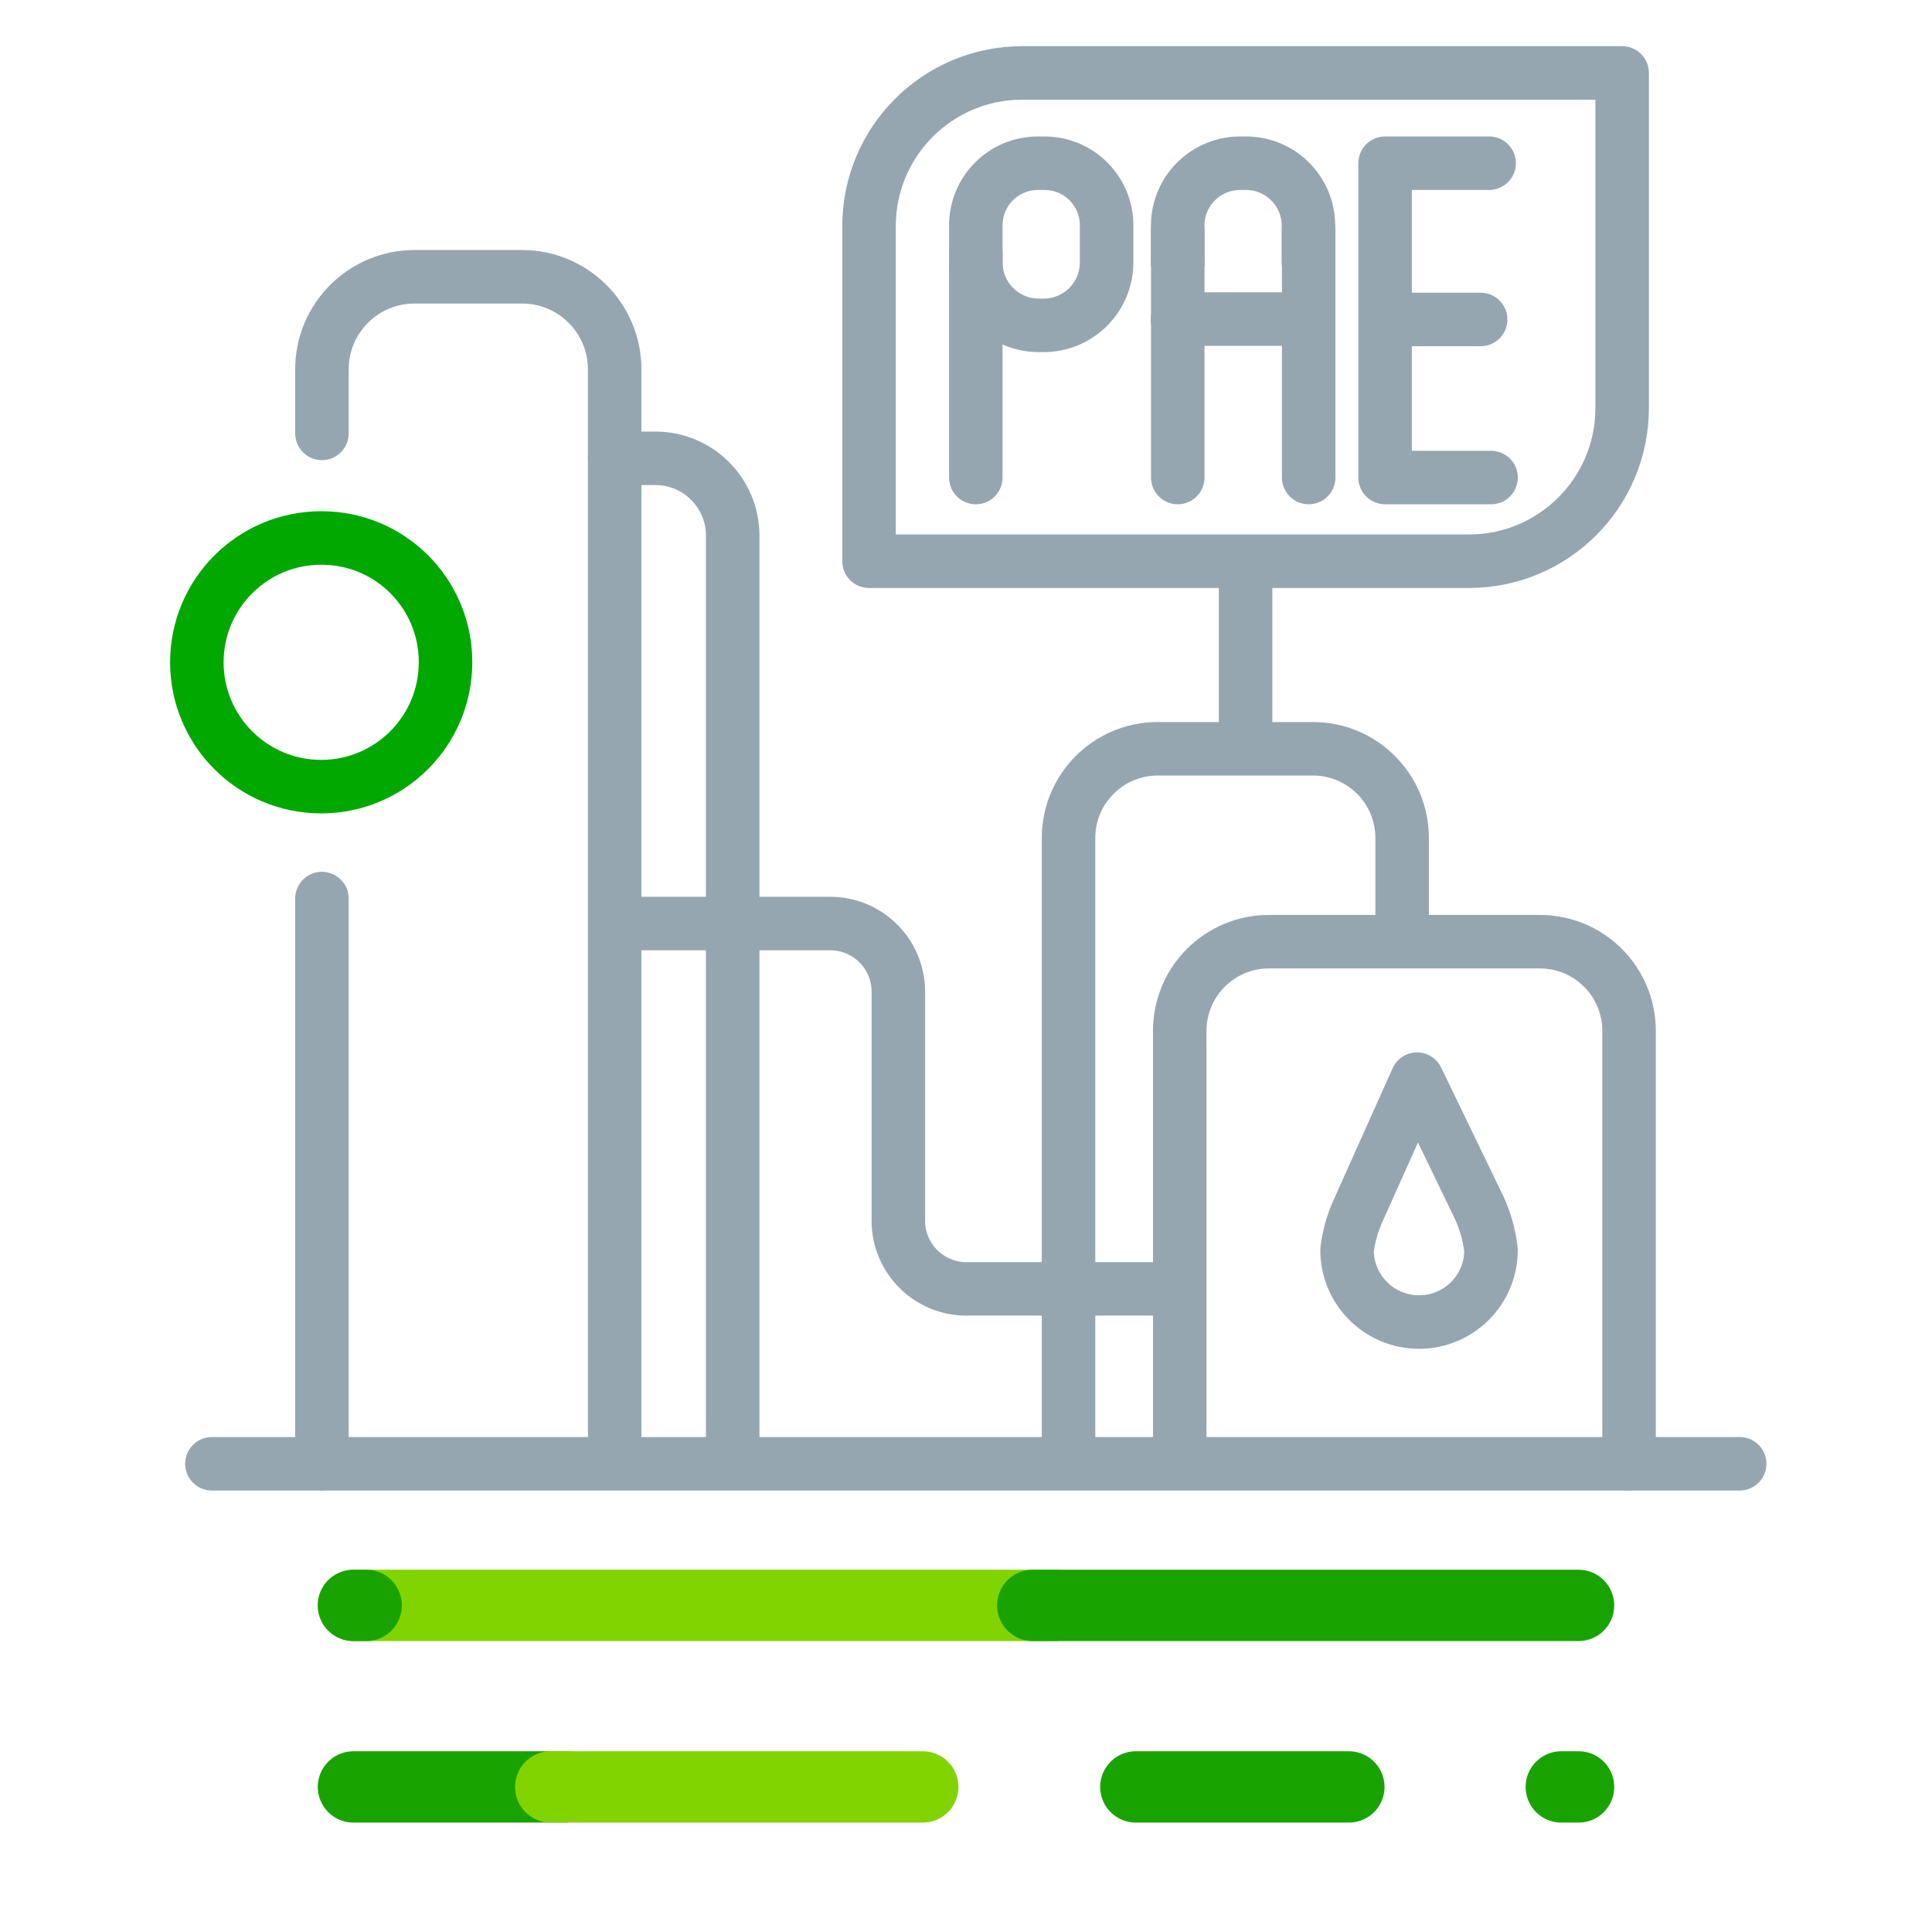
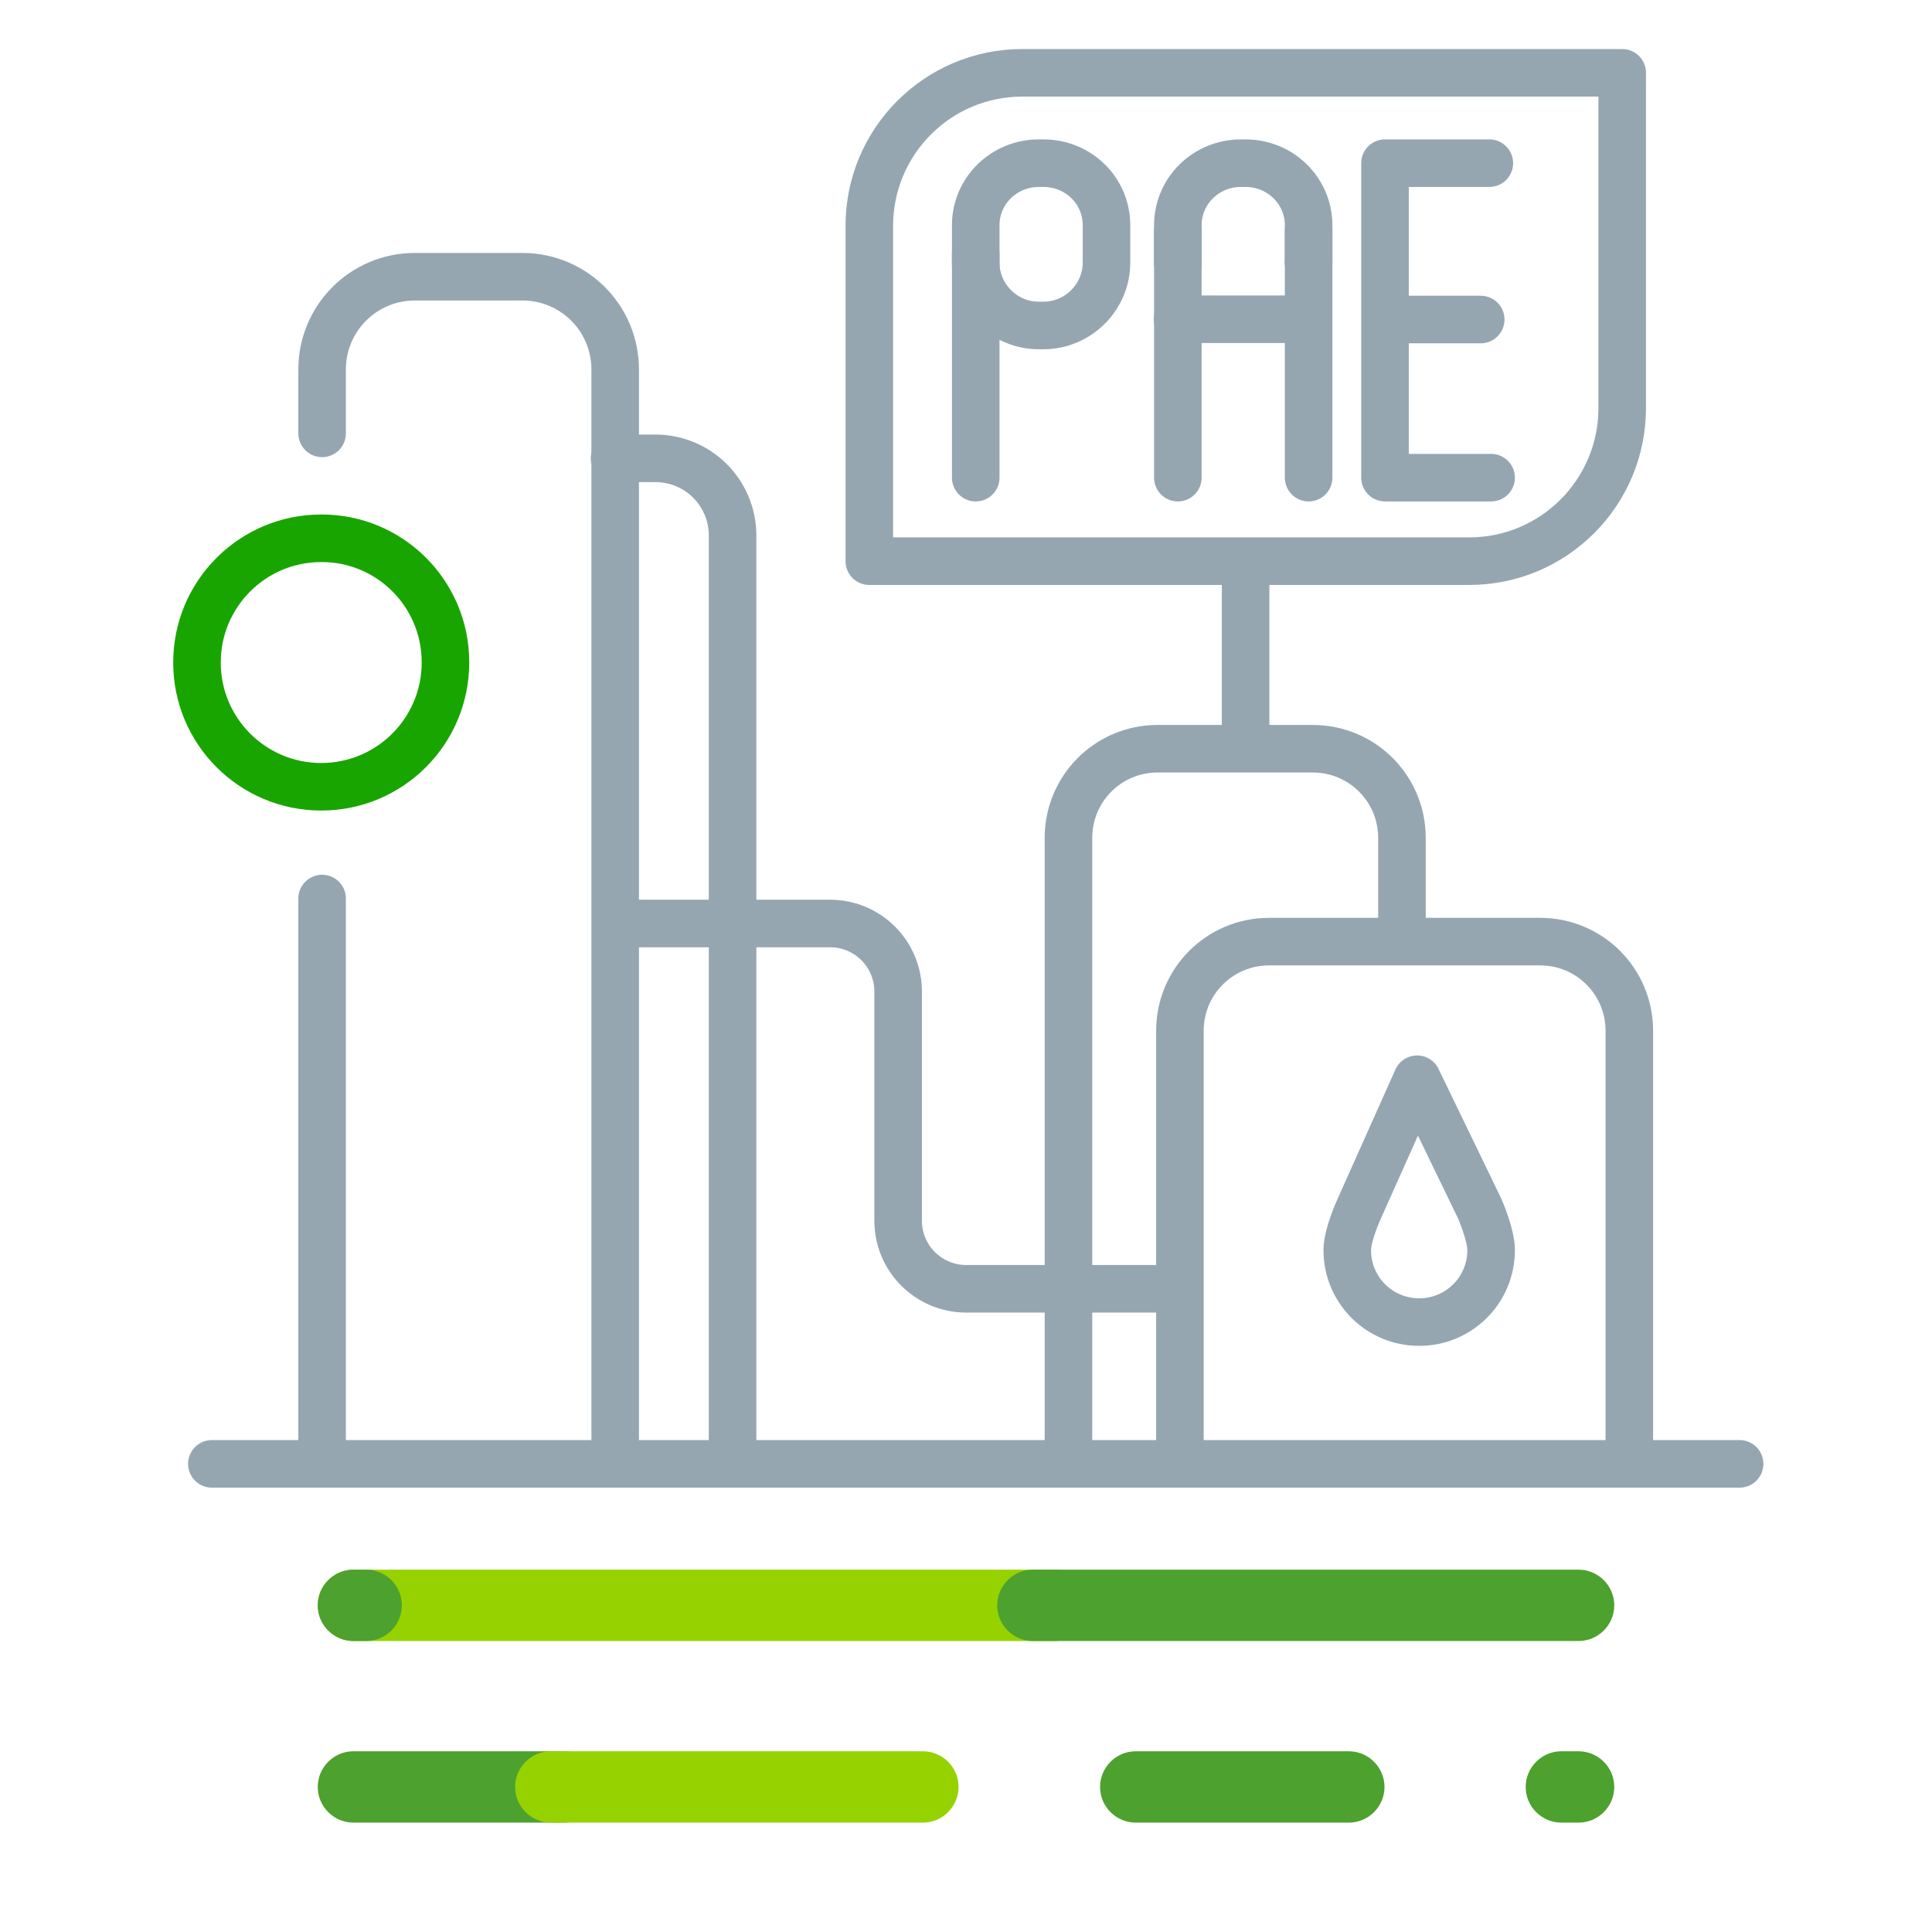
- <svg xmlns="http://www.w3.org/2000/svg" id="Grupo_15102" data-name="Grupo 15102" width="65" height="65" viewBox="0 0 65 65">
-   <g id="Grupo_14928" data-name="Grupo 14928">
-     <g id="Grupo_14927" data-name="Grupo 14927">
-       <line id="Línea_2719" data-name="Línea 2719" x2="51.399" transform="translate(7.13 49.247)" fill="#95a6b1" stroke="#95a6b1" stroke-linecap="round" stroke-linejoin="round" stroke-width="1.8" />
-       <path id="Trazado_12405" data-name="Trazado 12405" d="M10.831,14.58V12.427a3.115,3.115,0,0,1,3.116-3.115h3.618a3.115,3.115,0,0,1,3.115,3.115V49.013" fill="none" stroke="#95a6b1" stroke-linecap="round" stroke-linejoin="round" stroke-width="1.8" />
-       <line id="Línea_2720" data-name="Línea 2720" y1="19.011" transform="translate(10.831 30.231)" fill="none" stroke="#95a6b1" stroke-linecap="round" stroke-linejoin="round" stroke-width="1.8" />
-       <path id="Trazado_12406" data-name="Trazado 12406" d="M39.691,49.166V34.682a3,3,0,0,1,3-3h9.117a3,3,0,0,1,3,3v14.56" fill="none" stroke="#95a6b1" stroke-linecap="round" stroke-linejoin="round" stroke-width="1.8" />
-       <path id="Trazado_12407" data-name="Trazado 12407" d="M35.95,49.166V28.192a3,3,0,0,1,3-3h5.223a3,3,0,0,1,3,3v3.337" fill="none" stroke="#95a6b1" stroke-linecap="round" stroke-linejoin="round" stroke-width="1.8" />
-       <path id="Trazado_12408" data-name="Trazado 12408" d="M20.68,15.42h1.371a2.6,2.6,0,0,1,2.6,2.6v31" fill="none" stroke="#95a6b1" stroke-linecap="round" stroke-linejoin="round" stroke-width="1.8" />
-       <path id="Trazado_12409" data-name="Trazado 12409" d="M20.908,31.071h7.023a2.293,2.293,0,0,1,2.293,2.293V41.07a2.292,2.292,0,0,0,2.293,2.293h6.922" fill="none" stroke="#95a6b1" stroke-linecap="round" stroke-linejoin="round" stroke-width="1.8" />
-       <path id="Trazado_12410" data-name="Trazado 12410" d="M49.775,40.65l-2.1-4.343L45.729,40.65a4.58,4.58,0,0,0-.409,1.407,2.422,2.422,0,0,0,4.844,0A4.754,4.754,0,0,0,49.775,40.65Z" fill="none" stroke="#95a6b1" stroke-linecap="round" stroke-linejoin="round" stroke-width="1.8" />
-       <line id="Línea_2721" data-name="Línea 2721" y2="5.998" transform="translate(41.907 18.907)" fill="none" stroke="#95a6b1" stroke-linecap="round" stroke-linejoin="round" stroke-width="1.8" />
-       <path id="Rectángulo_5098" data-name="Rectángulo 5098" d="M5.153,0H25.337a0,0,0,0,1,0,0V11.275a5.153,5.153,0,0,1-5.153,5.153H0a0,0,0,0,1,0,0V5.153A5.153,5.153,0,0,1,5.153,0Z" transform="translate(29.238 2.454)" fill="none" stroke="#95a6b1" stroke-linecap="round" stroke-linejoin="round" stroke-width="1.8" />
-       <g id="Grupo_14926" data-name="Grupo 14926">
-         <line id="Línea_2722" data-name="Línea 2722" y1="7.538" transform="translate(32.83 8.528)" fill="none" stroke="#95a6b1" stroke-linecap="round" stroke-linejoin="round" stroke-width="1.8" />
-         <path id="Rectángulo_5099" data-name="Rectángulo 5099" d="M2.088,0h.219A2.088,2.088,0,0,1,4.4,2.088V3.337A2.118,2.118,0,0,1,2.278,5.455h-.16A2.118,2.118,0,0,1,0,3.337V2.088A2.088,2.088,0,0,1,2.088,0Z" transform="translate(32.831 5.491)" fill="none" stroke="#95a6b1" stroke-linecap="round" stroke-linejoin="round" stroke-width="1.8" />
-         <g id="Grupo_14925" data-name="Grupo 14925">
-           <path id="Trazado_12411" data-name="Trazado 12411" d="M44.021,8.828V7.579A2.1,2.1,0,0,0,41.9,5.491h-.16a2.1,2.1,0,0,0-2.118,2.088V8.828" fill="none" stroke="#95a6b1" stroke-linecap="round" stroke-linejoin="round" stroke-width="1.8" />
-           <line id="Línea_2723" data-name="Línea 2723" y2="7.238" transform="translate(39.625 8.828)" fill="none" stroke="#95a6b1" stroke-linecap="round" stroke-linejoin="round" stroke-width="1.8" />
-           <line id="Línea_2724" data-name="Línea 2724" y2="1.08" transform="translate(39.625 7.748)" fill="none" stroke="#95a6b1" stroke-linecap="round" stroke-linejoin="round" stroke-width="1.8" />
-           <line id="Línea_2725" data-name="Línea 2725" y2="7.238" transform="translate(44.029 8.828)" fill="none" stroke="#95a6b1" stroke-linecap="round" stroke-linejoin="round" stroke-width="1.8" />
-           <line id="Línea_2726" data-name="Línea 2726" y2="1.08" transform="translate(44.029 7.748)" fill="none" stroke="#95a6b1" stroke-linecap="round" stroke-linejoin="round" stroke-width="1.8" />
-           <line id="Línea_2727" data-name="Línea 2727" x2="4.412" transform="translate(39.616 10.735)" fill="none" stroke="#95a6b1" stroke-linecap="round" stroke-linejoin="round" stroke-width="1.8" />
+ <svg xmlns="http://www.w3.org/2000/svg" xmlns:xlink="http://www.w3.org/1999/xlink" version="1.1" id="Capa_1" x="0px" y="0px" viewBox="0 0 65 65" style="enable-background:new 0 0 65 65;" xml:space="preserve">
+   <style type="text/css">
+ 	.st0{display:none;}
+ 	.st1{fill:none;}
+ 	.st2{fill:none;stroke:#95A6B1;stroke-width:1.6;stroke-linecap:round;stroke-linejoin:round;}
+ 	.st3{fill:none;stroke:#19A500;stroke-width:1.6;stroke-linecap:round;stroke-linejoin:round;stroke-miterlimit:10;}
+ 	.st4{clip-path:url(#SVGID_2_);}
+ 	.st5{fill:#4DA12E;}
+ 	.st6{fill:#96D200;}
+ </style>
+   <g id="Capa_2_1_" class="st0">
+ </g>
+   <g id="Capa_1_1_">
+     <g>
+       <g id="Grupo_14998_2_" transform="translate(-83.703)">
+         <rect id="Rectángulo_3799-2_1_" x="83.7" class="st1" width="65" height="65" />
+         <g>
+           <g>
+             <line class="st2" x1="90.83" y1="49.25" x2="142.23" y2="49.25" />
+             <path class="st2" d="M94.54,14.58v-2.15c0-1.72,1.39-3.12,3.12-3.12h3.62c1.72,0,3.12,1.39,3.12,3.12v36.59" />
+             <line class="st2" x1="94.54" y1="49.24" x2="94.54" y2="30.23" />
+             <path class="st2" d="M123.4,49.17V34.68c0-1.66,1.34-3,3-3h9.12c1.66,0,3,1.34,3,3v14.56" />
+             <path class="st2" d="M119.65,49.17V28.19c0-1.66,1.34-3,3-3h5.22c1.66,0,3,1.34,3,3v3.34" />
+             <path class="st2" d="M104.38,15.42h1.37c1.44,0,2.6,1.16,2.6,2.6v31" />
+             <path class="st2" d="M104.61,31.07h7.02c1.27,0,2.29,1.03,2.29,2.29v7.71c0,1.27,1.03,2.29,2.29,2.29h6.92" />
+             <path class="st2" d="M133.48,40.65l-2.1-4.34l-1.94,4.34c0,0-0.41,0.88-0.41,1.41c0,1.34,1.08,2.42,2.42,2.42       s2.42-1.08,2.42-2.42C133.87,41.53,133.48,40.65,133.48,40.65z" />
+             <line class="st2" x1="125.61" y1="18.91" x2="125.61" y2="24.9" />
+             <path class="st2" d="M138.28,2.45H118.1c-2.85,0-5.15,2.31-5.15,5.15v11.28h20.18c2.85,0,5.15-2.31,5.15-5.15V2.45z" />
+             <g>
+               <line class="st2" x1="116.53" y1="16.07" x2="116.53" y2="8.53" />
+               <path class="st2" d="M118.81,5.49h-0.16c-1.16,0-2.12,0.92-2.12,2.09v1.25c0,1.16,0.95,2.12,2.12,2.12h0.16        c1.16,0,2.12-0.95,2.12-2.12V7.58C120.93,6.41,119.98,5.49,118.81,5.49z" />
+               <g>
+                 <path class="st2" d="M127.73,8.83V7.58c0-1.16-0.95-2.09-2.12-2.09h-0.16c-1.16,0-2.12,0.92-2.12,2.09v1.25" />
+                 <line class="st2" x1="123.33" y1="8.83" x2="123.33" y2="16.07" />
+                 <line class="st2" x1="123.33" y1="7.75" x2="123.33" y2="8.83" />
+                 <line class="st2" x1="127.73" y1="8.83" x2="127.73" y2="16.07" />
+                 <line class="st2" x1="127.73" y1="7.75" x2="127.73" y2="8.83" />
+                 <line class="st2" x1="123.32" y1="10.74" x2="127.73" y2="10.74" />
+               </g>
+               <polyline class="st2" points="133.81,5.49 130.3,5.49 130.3,16.07 133.87,16.07       " />
+               <line class="st2" x1="133.52" y1="10.75" x2="130.47" y2="10.75" />
+             </g>
+             <path id="Trazado_11848_2_" class="st3" d="M98.69,22.29c0,2.31-1.87,4.18-4.18,4.18s-4.18-1.87-4.18-4.18s1.87-4.18,4.18-4.18       l0,0c2.3-0.01,4.17,1.85,4.18,4.15C98.69,22.27,98.69,22.28,98.69,22.29z" />
+           </g>
        </g>
-         <path id="Trazado_12412" data-name="Trazado 12412" d="M50.1,5.491H46.6V16.066h3.565" fill="none" stroke="#95a6b1" stroke-linecap="round" stroke-linejoin="round" stroke-width="1.8" />
-         <line id="Línea_2728" data-name="Línea 2728" x1="3.053" transform="translate(46.762 10.748)" fill="none" stroke="#95a6b1" stroke-linecap="round" stroke-linejoin="round" stroke-width="1.8" />
      </g>
-       <path id="Trazado_11848" data-name="Trazado 11848" d="M14.989,22.288A4.183,4.183,0,1,1,10.806,18.1h0a4.168,4.168,0,0,1,4.183,4.151Z" fill="none" stroke="#00a800" stroke-linecap="round" stroke-linejoin="round" stroke-width="1.8" />
-     </g>
-   </g>
-   <rect id="Rectángulo_3799-2" data-name="Rectángulo 3799-2" width="65" height="65" fill="none" />
-   <g id="Grupo_14931" data-name="Grupo 14931">
-     <g id="Grupo_14930" data-name="Grupo 14930">
-       <rect id="Rectángulo_5100" data-name="Rectángulo 5100" width="65" height="16.741" transform="translate(0 48.259)" fill="none" />
-       <g id="Grupo_14929" data-name="Grupo 14929">
-         <line id="Línea_2729" data-name="Línea 2729" x2="7.167" transform="translate(38.214 60.119)" fill="none" stroke="#19a301" stroke-linecap="round" stroke-linejoin="round" stroke-width="2.4" />
-         <line id="Línea_2730" data-name="Línea 2730" x2="0.581" transform="translate(52.528 60.119)" fill="none" stroke="#19a301" stroke-linecap="round" stroke-linejoin="round" stroke-width="2.4" />
-         <line id="Línea_2731" data-name="Línea 2731" x2="7.101" transform="translate(11.891 60.119)" fill="none" stroke="#19a301" stroke-linecap="round" stroke-linejoin="round" stroke-width="2.4" />
-         <line id="Línea_2732" data-name="Línea 2732" x2="12.517" transform="translate(18.529 60.119)" fill="none" stroke="#82d400" stroke-linecap="round" stroke-linejoin="round" stroke-width="2.4" />
-         <line id="Línea_2733" data-name="Línea 2733" x2="23.582" transform="translate(11.891 54.012)" fill="none" stroke="#82d400" stroke-linecap="round" stroke-linejoin="round" stroke-width="2.4" />
-         <line id="Línea_2734" data-name="Línea 2734" x2="18.363" transform="translate(34.746 54.012)" fill="none" stroke="#19a301" stroke-linecap="round" stroke-linejoin="round" stroke-width="2.4" />
-         <line id="Línea_2735" data-name="Línea 2735" x2="0.429" transform="translate(11.891 54.012)" fill="none" stroke="#19a301" stroke-linecap="round" stroke-linejoin="round" stroke-width="2.4" />
+       <g>
+         <defs>
+           <rect id="SVGID_1_" x="0" y="48.26" width="65" height="16.74" />
+         </defs>
+         <clipPath id="SVGID_2_">
+           <use xlink:href="#SVGID_1_" style="overflow:visible;" />
+         </clipPath>
+         <g class="st4">
+           <g>
+             <rect x="0" y="48.26" class="st1" width="65" height="16.74" />
+           </g>
+           <g>
+             <g>
+               <path class="st5" d="M45.38,61.32h-7.17c-0.66,0-1.2-0.54-1.2-1.2s0.54-1.2,1.2-1.2h7.17c0.66,0,1.2,0.54,1.2,1.2        S46.04,61.32,45.38,61.32z" />
+             </g>
+             <g>
+               <path class="st5" d="M53.11,61.32h-0.58c-0.66,0-1.2-0.54-1.2-1.2s0.54-1.2,1.2-1.2h0.58c0.66,0,1.2,0.54,1.2,1.2        S53.77,61.32,53.11,61.32z" />
+             </g>
+             <g>
+               <path class="st5" d="M18.99,61.32h-7.1c-0.66,0-1.2-0.54-1.2-1.2s0.54-1.2,1.2-1.2h7.1c0.66,0,1.2,0.54,1.2,1.2        S19.65,61.32,18.99,61.32z" />
+             </g>
+             <g>
+               <path class="st6" d="M31.05,61.32H18.53c-0.66,0-1.2-0.54-1.2-1.2s0.54-1.2,1.2-1.2h12.52c0.66,0,1.2,0.54,1.2,1.2        S31.71,61.32,31.05,61.32z" />
+             </g>
+             <g>
+               <path class="st6" d="M35.47,55.21H11.89c-0.66,0-1.2-0.54-1.2-1.2s0.54-1.2,1.2-1.2h23.58c0.66,0,1.2,0.54,1.2,1.2        S36.13,55.21,35.47,55.21z" />
+             </g>
+             <g>
+               <path class="st5" d="M53.11,55.21H34.75c-0.66,0-1.2-0.54-1.2-1.2s0.54-1.2,1.2-1.2h18.36c0.66,0,1.2,0.54,1.2,1.2        S53.77,55.21,53.11,55.21z" />
+             </g>
+             <g>
+               <path class="st5" d="M12.32,55.21h-0.43c-0.66,0-1.2-0.54-1.2-1.2s0.54-1.2,1.2-1.2h0.43c0.66,0,1.2,0.54,1.2,1.2        S12.98,55.21,12.32,55.21z" />
+             </g>
+           </g>
+         </g>
      </g>
    </g>
  </g>
</svg>
